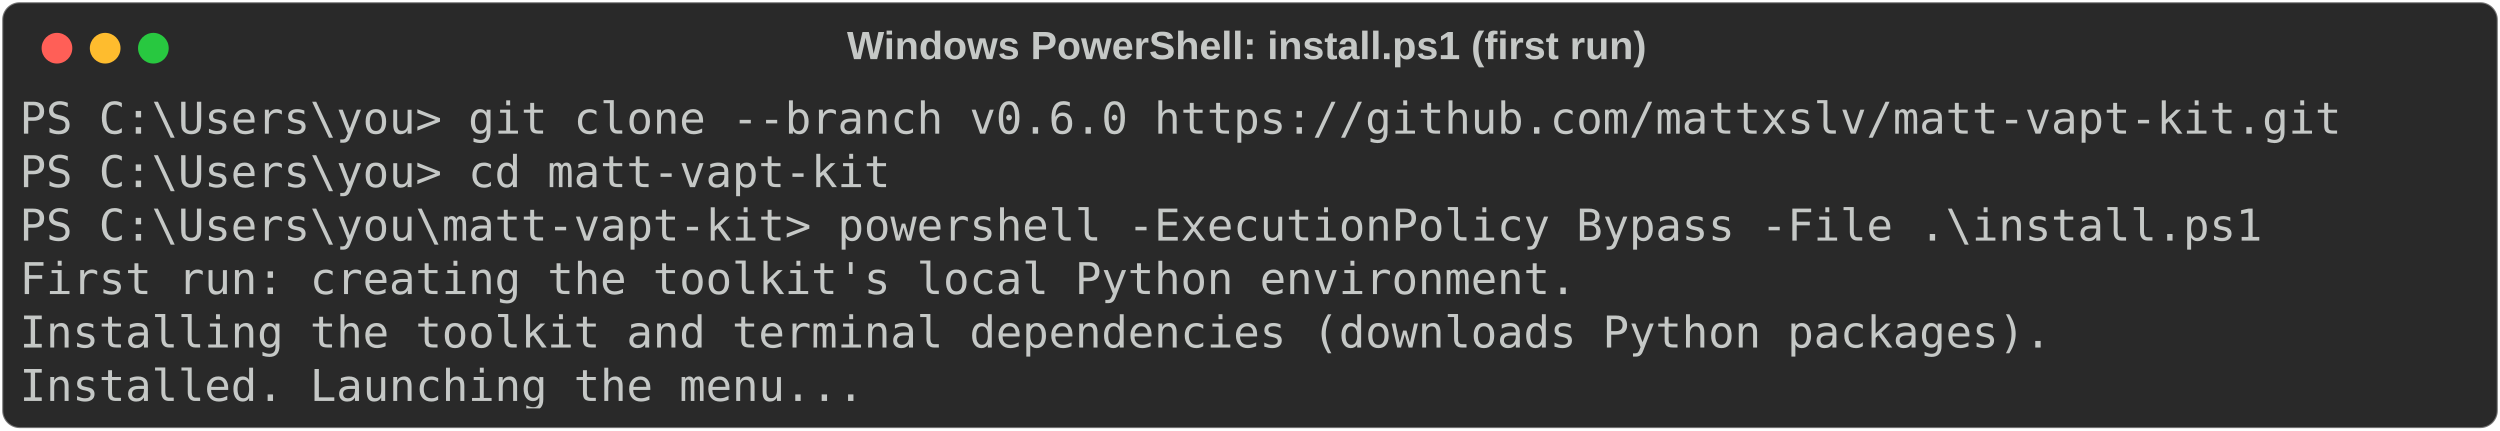
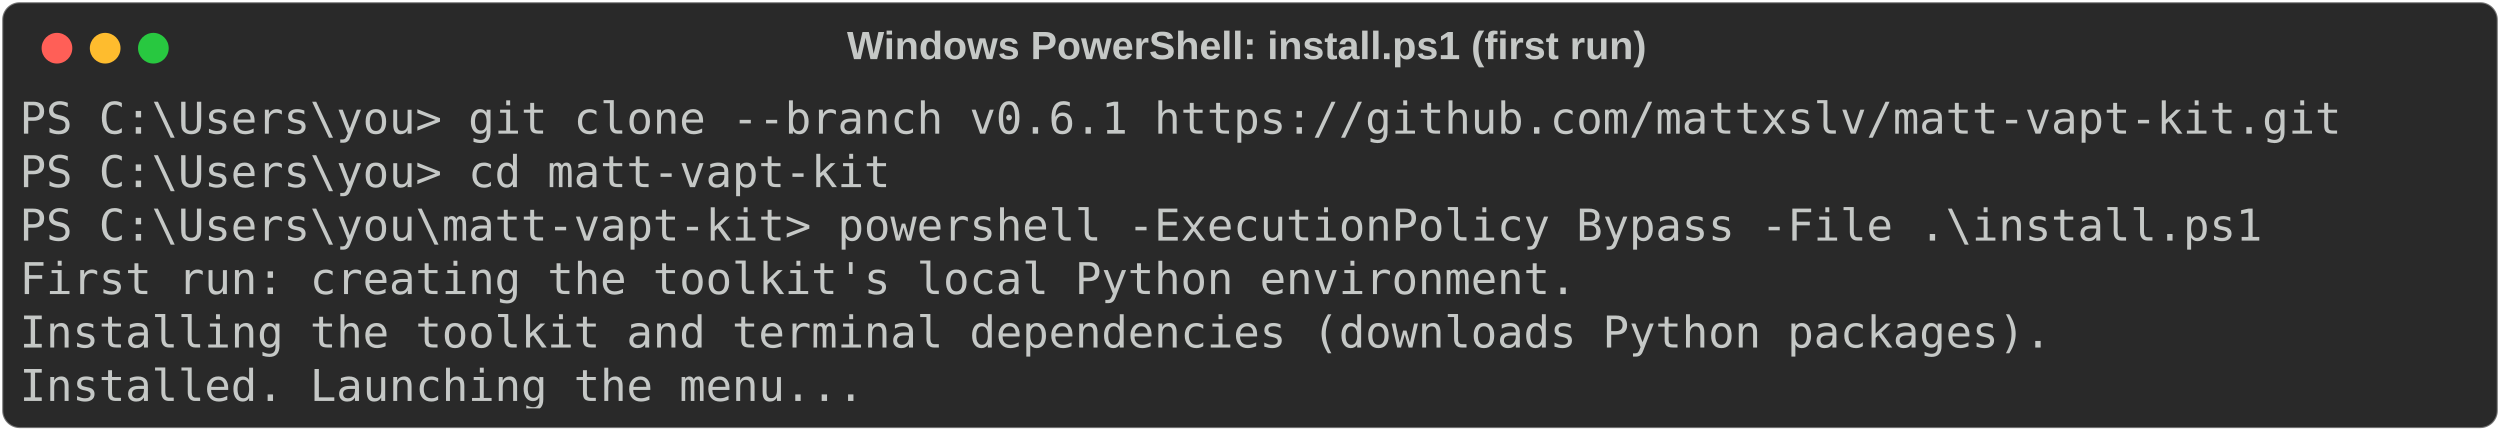
<svg xmlns="http://www.w3.org/2000/svg" class="rich-terminal" viewBox="0 0 1141 196.4">
  <style>

    @font-face {
        font-family: "Fira Code";
        src: local("FiraCode-Regular"),
                url("https://cdnjs.cloudflare.com/ajax/libs/firacode/6.2.0/woff2/FiraCode-Regular.woff2") format("woff2"),
                url("https://cdnjs.cloudflare.com/ajax/libs/firacode/6.2.0/woff/FiraCode-Regular.woff") format("woff");
        font-style: normal;
        font-weight: 400;
    }
    @font-face {
        font-family: "Fira Code";
        src: local("FiraCode-Bold"),
                url("https://cdnjs.cloudflare.com/ajax/libs/firacode/6.2.0/woff2/FiraCode-Bold.woff2") format("woff2"),
                url("https://cdnjs.cloudflare.com/ajax/libs/firacode/6.2.0/woff/FiraCode-Bold.woff") format("woff");
        font-style: bold;
        font-weight: 700;
    }

-     .terminal-2388445355-matrix {
+     .terminal-2422327468-matrix {
        font-family: Fira Code, monospace;
        font-size: 20px;
        line-height: 24.4px;
        font-variant-east-asian: full-width;
    }

-     .terminal-2388445355-title {
+     .terminal-2422327468-title {
        font-size: 18px;
        font-weight: bold;
        font-family: arial;
    }

-     .terminal-2388445355-r1 { fill: #c5c8c6 }
+     .terminal-2422327468-r1 { fill: #c5c8c6 }
    </style>
  <defs>
-     <clipPath id="terminal-2388445355-clip-terminal">
+     <clipPath id="terminal-2422327468-clip-terminal">
      <rect x="0" y="0" width="1121.4" height="145.4" />
    </clipPath>
-     <clipPath id="terminal-2388445355-line-0">
+     <clipPath id="terminal-2422327468-line-0">
      <rect x="0" y="1.5" width="1122.4" height="24.65" />
    </clipPath>
-     <clipPath id="terminal-2388445355-line-1">
+     <clipPath id="terminal-2422327468-line-1">
      <rect x="0" y="25.9" width="1122.4" height="24.65" />
    </clipPath>
-     <clipPath id="terminal-2388445355-line-2">
+     <clipPath id="terminal-2422327468-line-2">
      <rect x="0" y="50.3" width="1122.4" height="24.65" />
    </clipPath>
-     <clipPath id="terminal-2388445355-line-3">
+     <clipPath id="terminal-2422327468-line-3">
      <rect x="0" y="74.7" width="1122.4" height="24.65" />
    </clipPath>
-     <clipPath id="terminal-2388445355-line-4">
+     <clipPath id="terminal-2422327468-line-4">
      <rect x="0" y="99.1" width="1122.4" height="24.65" />
    </clipPath>
  </defs>
  <rect fill="#292929" stroke="rgba(255,255,255,0.35)" stroke-width="1" x="1" y="1" width="1139" height="194.4" rx="8" />
-   <text class="terminal-2388445355-title" fill="#c5c8c6" text-anchor="middle" x="569" y="27">Windows PowerShell: install.ps1 (first run)</text>
+   <text class="terminal-2422327468-title" fill="#c5c8c6" text-anchor="middle" x="569" y="27">Windows PowerShell: install.ps1 (first run)</text>
  <g transform="translate(26,22)">
    <circle cx="0" cy="0" r="7" fill="#ff5f57" />
    <circle cx="22" cy="0" r="7" fill="#febc2e" />
    <circle cx="44" cy="0" r="7" fill="#28c840" />
  </g>
-   <g transform="translate(9, 41)" clip-path="url(#terminal-2388445355-clip-terminal)">
-     <g class="terminal-2388445355-matrix">
-       <text class="terminal-2388445355-r1" x="0" y="20" textLength="1073.6" clip-path="url(#terminal-2388445355-line-0)">PS C:\Users\you&gt; git clone --branch v0.6.0 https://github.com/mattxslv/matt-vapt-kit.git</text>
-       <text class="terminal-2388445355-r1" x="1122.4" y="20" textLength="12.2" clip-path="url(#terminal-2388445355-line-0)">
+   <g transform="translate(9, 41)" clip-path="url(#terminal-2422327468-clip-terminal)">
+     <g class="terminal-2422327468-matrix">
+       <text class="terminal-2422327468-r1" x="0" y="20" textLength="1073.6" clip-path="url(#terminal-2422327468-line-0)">PS C:\Users\you&gt; git clone --branch v0.6.1 https://github.com/mattxslv/matt-vapt-kit.git</text>
+       <text class="terminal-2422327468-r1" x="1122.4" y="20" textLength="12.2" clip-path="url(#terminal-2422327468-line-0)">
</text>
-       <text class="terminal-2388445355-r1" x="0" y="44.4" textLength="402.6" clip-path="url(#terminal-2388445355-line-1)">PS C:\Users\you&gt; cd matt-vapt-kit</text>
-       <text class="terminal-2388445355-r1" x="1122.4" y="44.4" textLength="12.2" clip-path="url(#terminal-2388445355-line-1)">
+       <text class="terminal-2422327468-r1" x="0" y="44.4" textLength="402.6" clip-path="url(#terminal-2422327468-line-1)">PS C:\Users\you&gt; cd matt-vapt-kit</text>
+       <text class="terminal-2422327468-r1" x="1122.4" y="44.4" textLength="12.2" clip-path="url(#terminal-2422327468-line-1)">
</text>
-       <text class="terminal-2388445355-r1" x="0" y="68.8" textLength="1037" clip-path="url(#terminal-2388445355-line-2)">PS C:\Users\you\matt-vapt-kit&gt; powershell -ExecutionPolicy Bypass -File .\install.ps1</text>
-       <text class="terminal-2388445355-r1" x="1122.4" y="68.8" textLength="12.2" clip-path="url(#terminal-2388445355-line-2)">
+       <text class="terminal-2422327468-r1" x="0" y="68.8" textLength="1037" clip-path="url(#terminal-2422327468-line-2)">PS C:\Users\you\matt-vapt-kit&gt; powershell -ExecutionPolicy Bypass -File .\install.ps1</text>
+       <text class="terminal-2422327468-r1" x="1122.4" y="68.8" textLength="12.2" clip-path="url(#terminal-2422327468-line-2)">
</text>
-       <text class="terminal-2388445355-r1" x="0" y="93.2" textLength="719.8" clip-path="url(#terminal-2388445355-line-3)">First run: creating the toolkit's local Python environment.</text>
-       <text class="terminal-2388445355-r1" x="1122.4" y="93.2" textLength="12.2" clip-path="url(#terminal-2388445355-line-3)">
+       <text class="terminal-2422327468-r1" x="0" y="93.2" textLength="719.8" clip-path="url(#terminal-2422327468-line-3)">First run: creating the toolkit's local Python environment.</text>
+       <text class="terminal-2422327468-r1" x="1122.4" y="93.2" textLength="12.2" clip-path="url(#terminal-2422327468-line-3)">
</text>
-       <text class="terminal-2388445355-r1" x="0" y="117.6" textLength="939.4" clip-path="url(#terminal-2388445355-line-4)">Installing the toolkit and terminal dependencies (downloads Python packages).</text>
-       <text class="terminal-2388445355-r1" x="1122.4" y="117.6" textLength="12.2" clip-path="url(#terminal-2388445355-line-4)">
+       <text class="terminal-2422327468-r1" x="0" y="117.6" textLength="939.4" clip-path="url(#terminal-2422327468-line-4)">Installing the toolkit and terminal dependencies (downloads Python packages).</text>
+       <text class="terminal-2422327468-r1" x="1122.4" y="117.6" textLength="12.2" clip-path="url(#terminal-2422327468-line-4)">
</text>
-       <text class="terminal-2388445355-r1" x="0" y="142" textLength="390.4" clip-path="url(#terminal-2388445355-line-5)">Installed. Launching the menu...</text>
-       <text class="terminal-2388445355-r1" x="1122.4" y="142" textLength="12.2" clip-path="url(#terminal-2388445355-line-5)">
+       <text class="terminal-2422327468-r1" x="0" y="142" textLength="390.4" clip-path="url(#terminal-2422327468-line-5)">Installed. Launching the menu...</text>
+       <text class="terminal-2422327468-r1" x="1122.4" y="142" textLength="12.2" clip-path="url(#terminal-2422327468-line-5)">
</text>
    </g>
  </g>
</svg>
